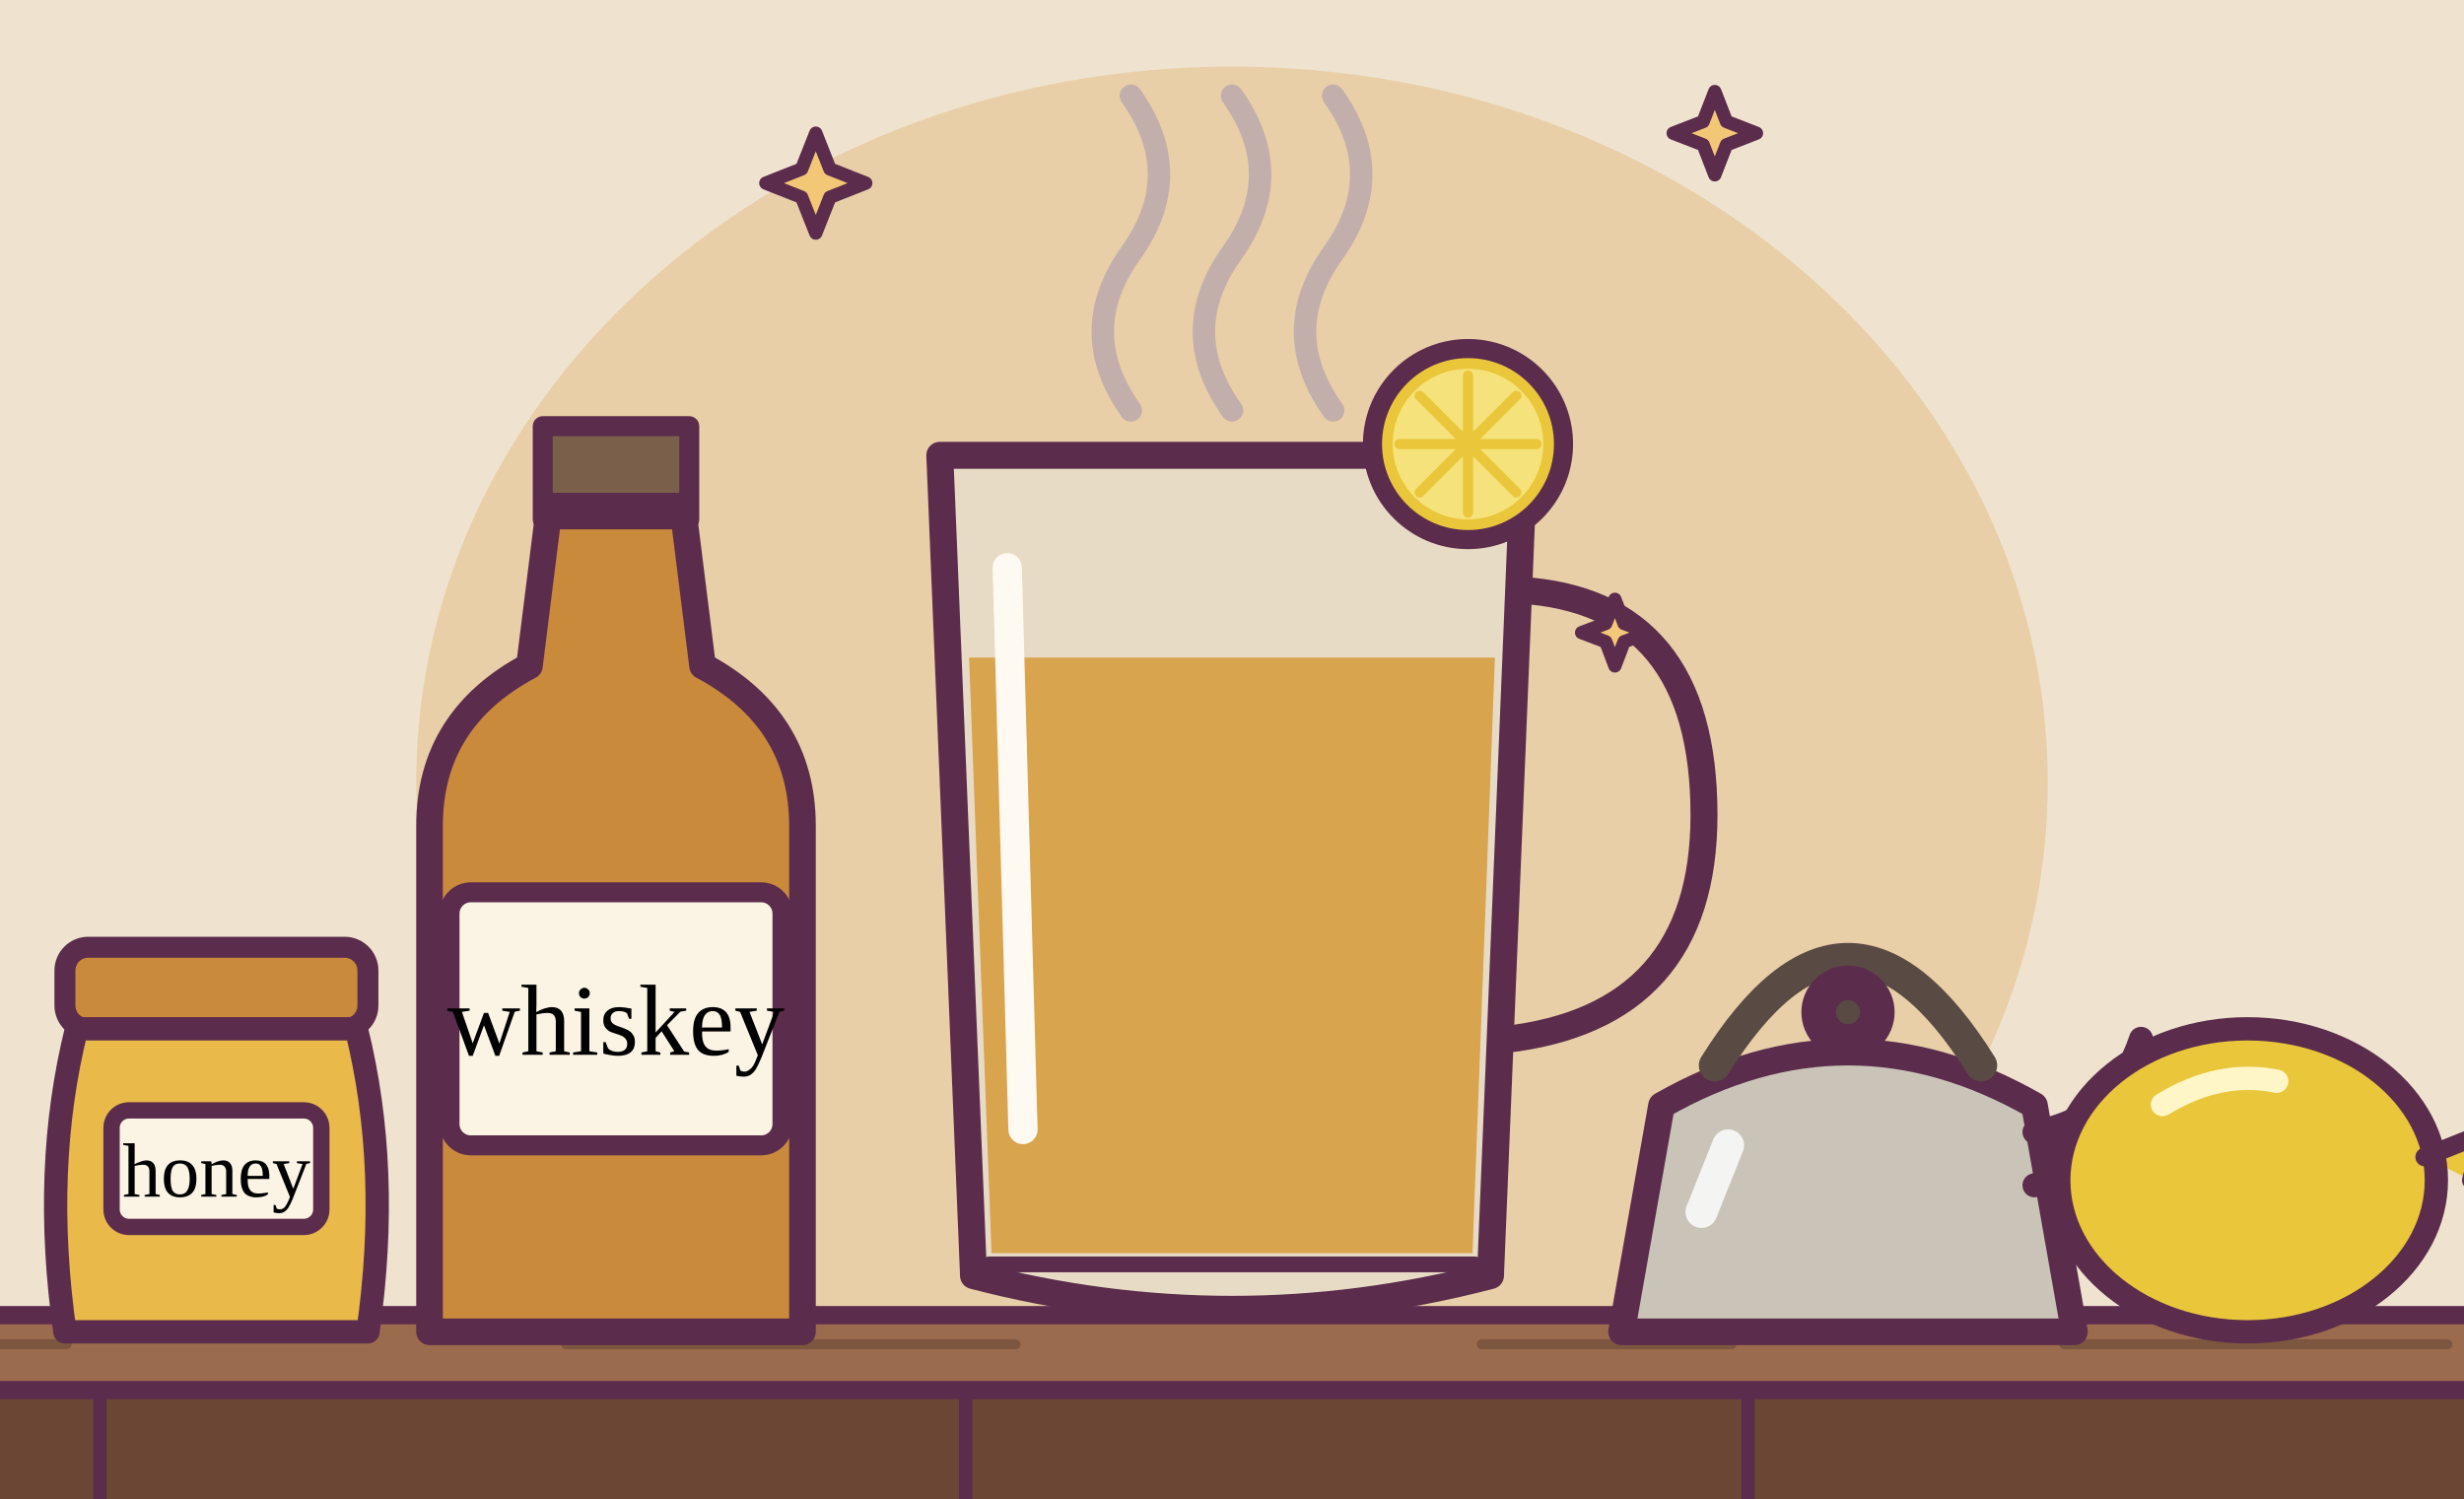
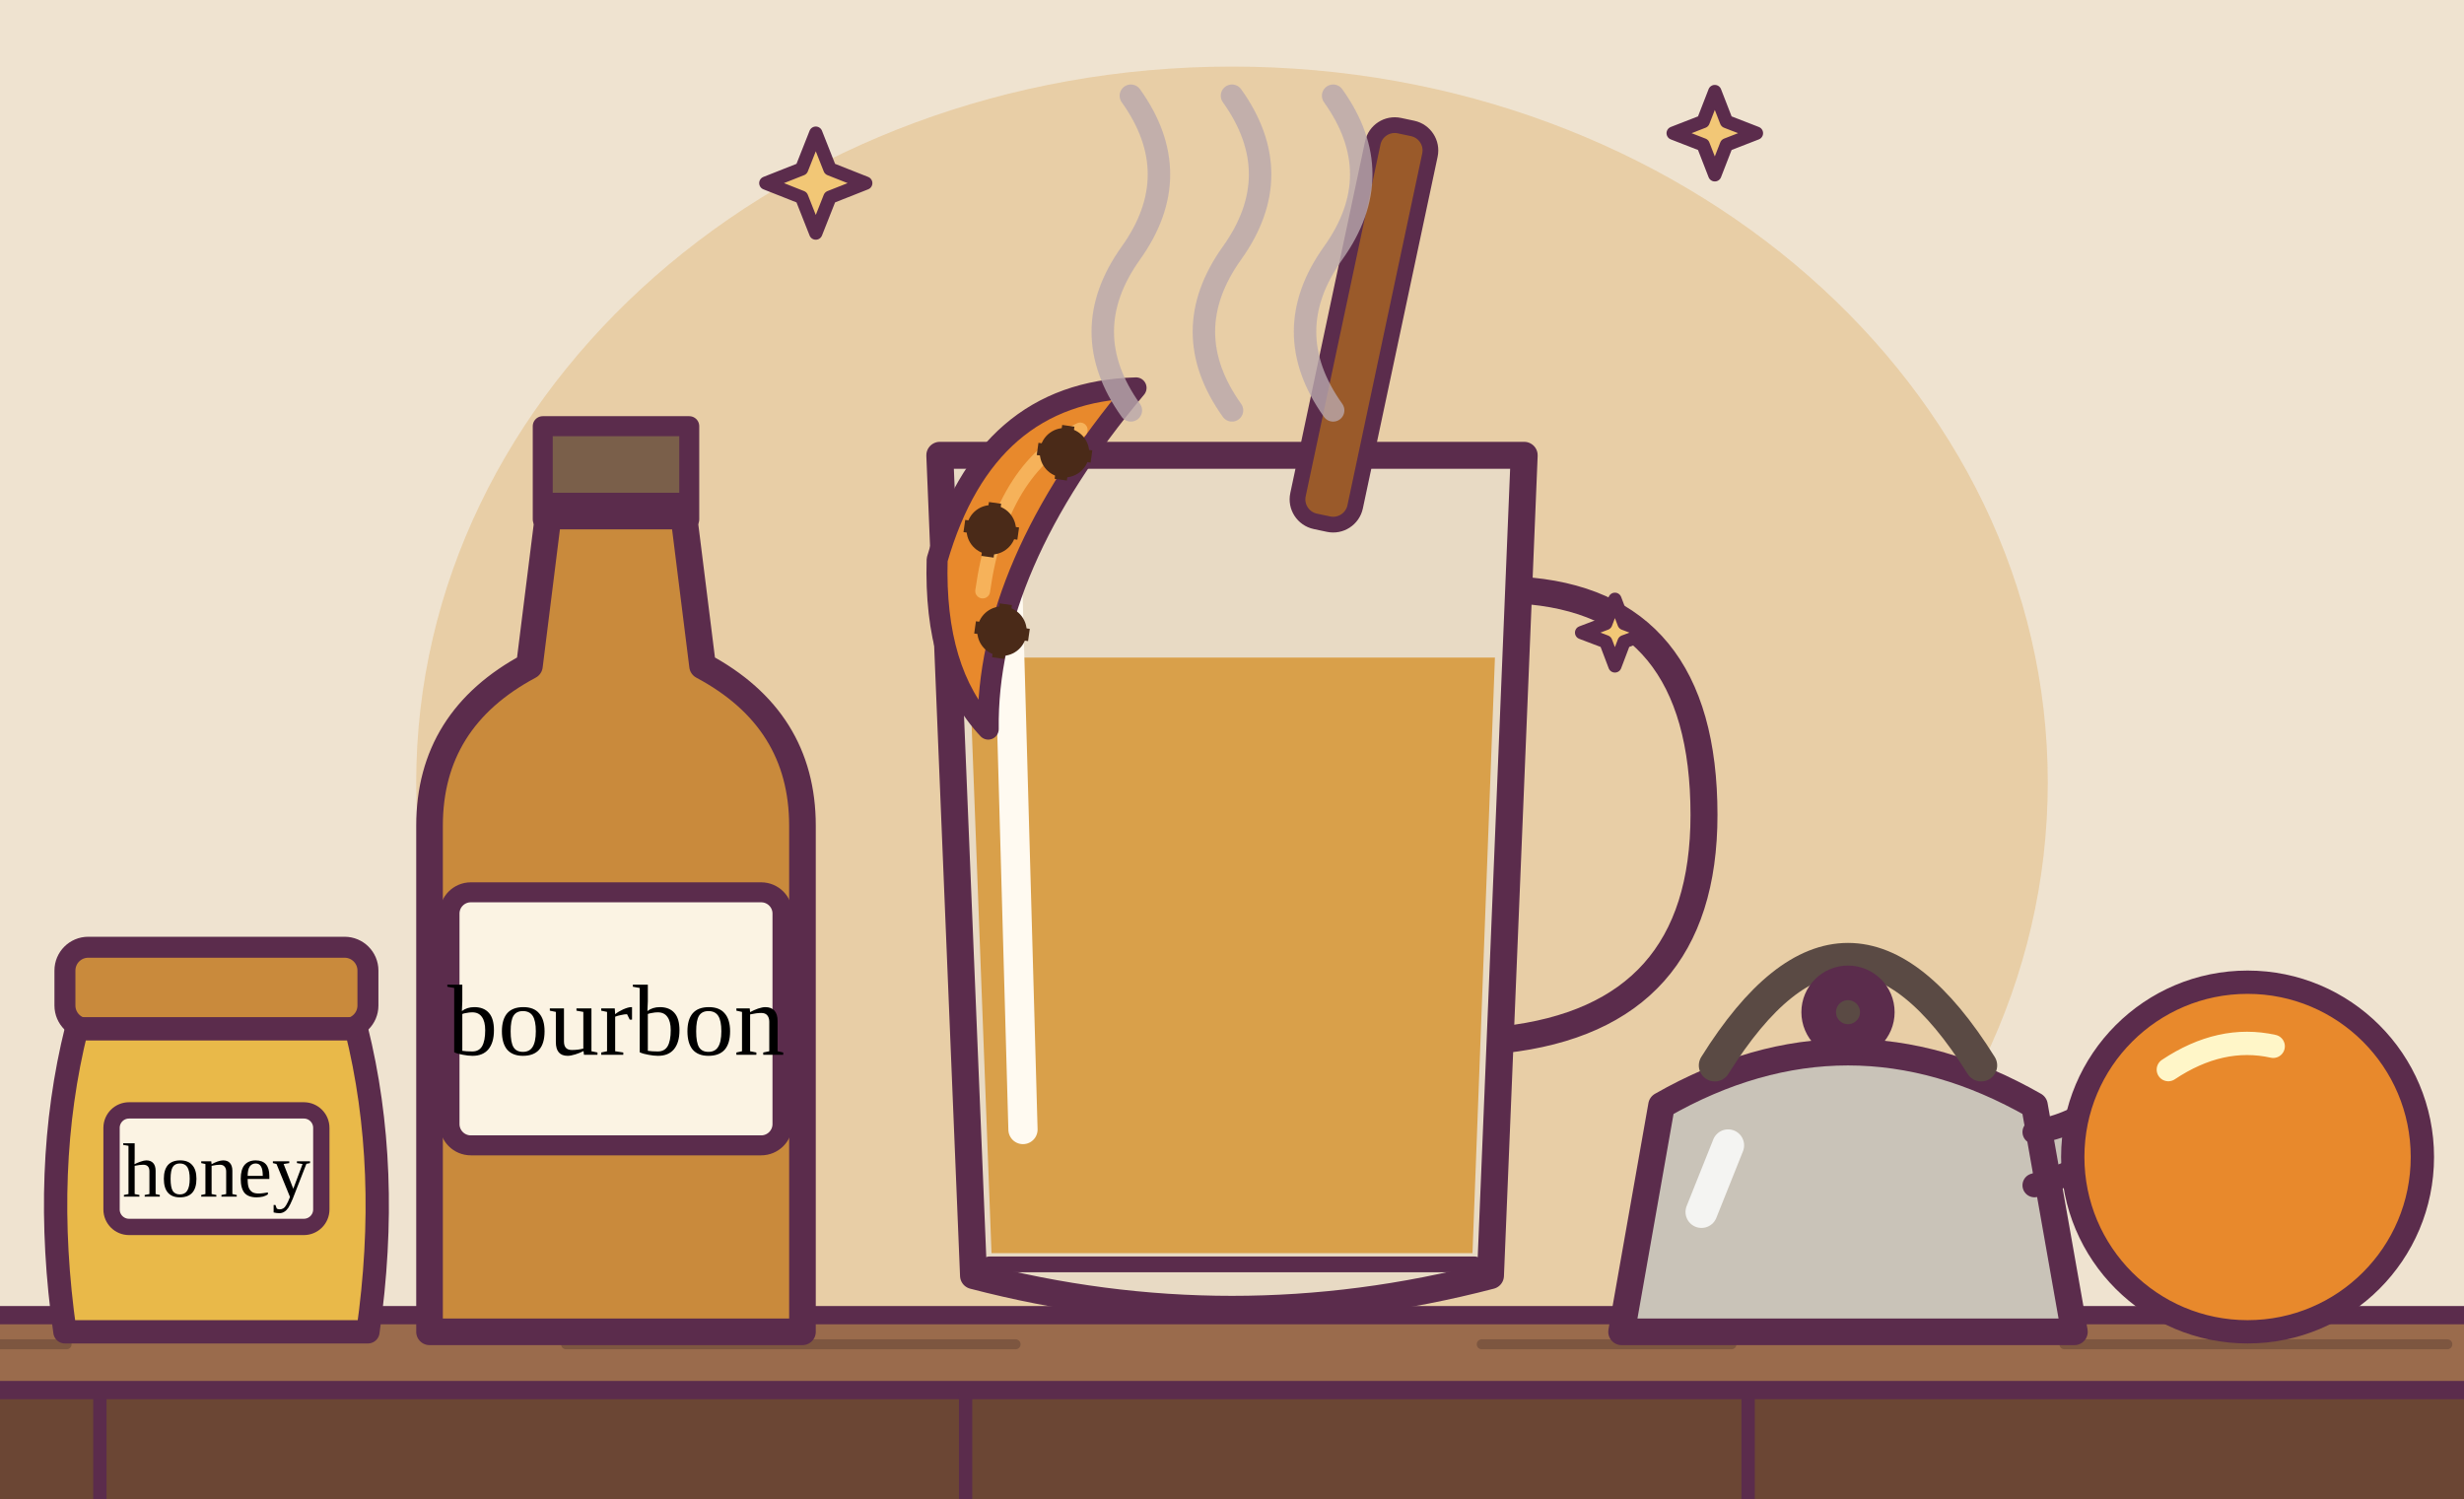
- <svg viewBox="0 0 296 180" role="img" aria-label="a Hot Toddy in a warm mug, garnished with a lemon wheel, next to a jar of honey, a bottle of whiskey, a kettle and a lemon">
+ <svg viewBox="0 0 296 180" role="img" aria-label="a Hot Toddy in a warm mug, garnished with a cinnamon stick and an orange peel studded with cloves, next to a jar of honey, a bottle of bourbon, a kettle and an orange">
  <g transform="translate(-52 -24)">
    <g filter="url(#wash)">
      <rect x="0" y="0" width="400" height="236" fill="#efe3d0" />
-       <ellipse cx="200" cy="118" rx="98" ry="86" fill="#d9a44e" opacity=".32" />
+       <ellipse cx="200" cy="118" rx="98" ry="86" fill="#d9a04a" opacity=".32" />
    </g>
    <rect x="0" y="182" width="400" height="54" fill="#6e4b39" />
    <g filter="url(#wash)">
      <rect x="0" y="182" width="400" height="9" fill="#9a6b4c" />
      <rect x="0" y="191" width="400" height="45" fill="#6b4634" />
    </g>
    <g filter="url(#crayon)" fill="none" stroke="#5b2c4c" stroke-width="2.2" stroke-linecap="round" stroke-linejoin="round">
      <path d="M0 182 H400 M0 191 H400" />
      <path d="M64 191 V236" stroke-width="1.6" />
      <path d="M168 191 V236" stroke-width="1.6" />
      <path d="M262 191 V236" stroke-width="1.6" />
      <path d="M352 191 V236" stroke-width="1.6" />
      <path d="M22 185.5 h38" stroke="#7d5640" stroke-width="1.2" />
      <path d="M120 185.5 h54" stroke="#7d5640" stroke-width="1.2" />
      <path d="M230 185.5 h30" stroke="#7d5640" stroke-width="1.2" />
      <path d="M300 185.5 h46" stroke="#7d5640" stroke-width="1.2" />
    </g>
    <g transform="translate(78 184)">
      <g transform="translate(0 0) scale(1.4)">
        <g filter="url(#wash)">
          <path d="M-13 0 Q-15 -14 -12 -26 L12 -26 Q15 -14 13 0Z" fill="#e9b949" />
          <rect x="-13" y="-33" width="26" height="7" rx="2" fill="#c98a3c" />
          <rect x="-9" y="-19" width="18" height="10" rx="1.5" fill="#fbf3e3" />
        </g>
        <g filter="url(#crayon)" fill="none" stroke="#5b2c4c" stroke-width="2.6" stroke-linecap="round" stroke-linejoin="round">
          <path d="M-13 0 Q-15 -14 -12 -26 L12 -26 Q15 -14 13 0Z" stroke-width="2" />
          <rect x="-13" y="-33" width="26" height="7" rx="2" stroke-width="1.8" />
          <rect x="-9" y="-19" width="18" height="10" rx="1.5" stroke-width="1.4" />
        </g>
        <text class="letter" x="0" y="-11.6" font-size="6.6" text-anchor="middle">honey</text>
      </g>
    </g>
    <g transform="translate(126 184)">
      <g transform="translate(0 0) scale(1.6)">
        <g filter="url(#wash)">
          <path d="M-14 0 L-14 -38 Q-14 -46 -6.5 -50 L-5 -62 L5 -62 L6.5 -50 Q14 -46 14 -38 L14 0Z" fill="#c98a3c" />
          <rect x="-12.5" y="-33" width="25" height="19" rx="1.6" fill="#fbf3e3" />
          <path d="M-5.5 -68 h11 v7 h-11Z" fill="#7a5f4a" />
        </g>
        <g filter="url(#crayon)" fill="none" stroke="#5b2c4c" stroke-width="2.6" stroke-linecap="round" stroke-linejoin="round">
          <path d="M-14 0 L-14 -38 Q-14 -46 -6.5 -50 L-5 -62 L5 -62 L6.5 -50 Q14 -46 14 -38 L14 0Z" stroke-width="2" />
          <rect x="-12.5" y="-33" width="25" height="19" rx="1.6" stroke-width="1.5" />
          <path d="M-5.5 -68 h11 v7 h-11Z" stroke-width="1.5" />
        </g>
-         <text class="letter" x="0" y="-20.8" font-size="7.6" text-anchor="middle" textLength="22" lengthAdjust="spacingAndGlyphs">whiskey</text>
+         <text class="letter" x="0" y="-20.8" font-size="7.6" text-anchor="middle" textLength="22" lengthAdjust="spacingAndGlyphs">bourbon</text>
      </g>
    </g>
    <g transform="translate(274 184)">
      <g transform="translate(0 -19.2) scale(1.6)">
        <g filter="url(#wash)">
          <path d="M-17 12 L-14 -5 Q0 -13 14 -5 L17 12Z" fill="#c9c3b8" />
          <path d="M14 1 Q24 -2 26 -10 L22 -10 Q20 -4 14 -3Z" fill="#c9c3b8" />
        </g>
        <g filter="url(#crayon)" fill="none" stroke="#5b2c4c" stroke-width="2.6" stroke-linecap="round" stroke-linejoin="round">
          <path d="M-17 12 L-14 -5 Q0 -13 14 -5 L17 12Z" stroke-width="2" />
          <path d="M14 1 Q24 -2 26 -10 M14 -3 Q20 -4 22 -10" stroke-width="1.8" />
          <path d="M-10 -8 Q0 -24 10 -8" stroke-width="2.4" stroke="#5a4a44" />
          <circle cx="0" cy="-12" r="2.2" fill="#5a4a44" />
          <path d="M-11 3 L-9 -2" stroke="#f4f4f2" stroke-width="2.4" />
        </g>
      </g>
    </g>
    <g transform="translate(322 184)">
      <g transform="translate(0 0) scale(1.4)">
        <g filter="url(#wash)">
-           <ellipse cx="0" cy="-13" rx="16.2" ry="13" fill="#e9c63a" />
-           <path d="M15.2 -15 l5 -2 l-1 4Z" fill="#e9c63a" />
+           <ellipse cx="0" cy="-15" rx="15" ry="15" fill="#e8892c" />
        </g>
        <g filter="url(#crayon)" fill="none" stroke="#5b2c4c" stroke-width="2.6" stroke-linecap="round" stroke-linejoin="round">
-           <ellipse cx="0" cy="-13" rx="16.2" ry="13" stroke-width="2" />
-           <path d="M-7.3 -19.5 q4.9 -3 9.8 -2" stroke="#fff6c8" stroke-width="2" />
-           <path d="M15.2 -15 l5 -2 l-1 4" stroke-width="1.6" />
+           <ellipse cx="0" cy="-15" rx="15" ry="15" stroke-width="2" />
+           <path d="M-6.8 -22.5 q4.5 -3 9 -2" stroke="#fff6c8" stroke-width="2" />
        </g>
      </g>
    </g>
    <g transform="translate(200 184) scale(1.35)">
      <g filter="url(#wash)">
        <path d="M-26 -78 L26 -78 L23 -5 Q0 1 -23 -5Z" fill="#e7f1fb" opacity=".35" />
      </g>
      <clipPath id="hot-toddy-hero">
        <path d="M-24 -76 L24 -76 L21.4 -7 L-21.4 -7Z" />
      </clipPath>
      <g clip-path="url(#hot-toddy-hero)">
        <g filter="url(#wash)">
-           <rect x="-40" y="-60" width="80" height="55" fill="#d9a44e" />
+           <rect x="-40" y="-60" width="80" height="55" fill="#d9a04a" />
        </g>
      </g>
      <g filter="url(#crayon)" fill="none" stroke="#5b2c4c" stroke-width="2.6" stroke-linecap="round" stroke-linejoin="round">
        <path d="M-26 -78 L26 -78 L23 -5 Q0 1 -23 -5Z" stroke-width="2.4" />
        <path d="M25.6 -66 Q42 -65 42 -46 Q42 -28 24.2 -26" stroke-width="2.4" />
        <path d="M-21.6 -6 H21.6" stroke-width="1.4" />
        <path d="M-20 -68 L-18.6 -18" stroke="#fffaf1" stroke-width="2.6" />
      </g>
-       <g transform="translate(21 -79)">
+       <g transform="translate(8 -72) rotate(12)">
        <g filter="url(#wash)">
-           <circle r="8.5" fill="#e9c63a" />
-           <circle r="6.7" fill="#f6e27a" />
+           <rect x="-2.6" y="-36" width="5.2" height="36" rx="2" fill="#9a5a2a" />
        </g>
        <g filter="url(#crayon)" fill="none" stroke="#5b2c4c" stroke-width="2.6" stroke-linecap="round" stroke-linejoin="round">
-           <circle r="8.5" stroke-width="1.7" />
-           <path d="M0 0 L6.1 0 M0 0 L4.3 4.3 M0 0 L0 6.1 M0 0 L-4.3 4.3 M0 0 L-6.1 0 M0 0 L-4.3 -4.3 M0 0 L-0 -6.1 M0 0 L4.3 -4.3" stroke="#e9c63a" stroke-width=".9" />
+           <rect x="-2.6" y="-36" width="5.2" height="36" rx="2" stroke-width="1.4" />
+         </g>
+       </g>
+       <g transform="translate(-18 -72) rotate(8) scale(1.1)">
+         <g transform="scale(-1 1)">
+           <g filter="url(#wash)">
+             <path d="M-7 -12 Q5 -10 7 4 Q6 13 1 17 Q3 4 -7 -12Z" fill="#e8892c" />
+           </g>
+           <g filter="url(#crayon)" fill="none" stroke="#5b2c4c" stroke-width="2.6" stroke-linecap="round" stroke-linejoin="round">
+             <path d="M-7 -12 Q5 -10 7 4 Q6 13 1 17 Q3 4 -7 -12Z" stroke-width="1.7" />
+             <path d="M-3 -8 Q3 -4 3 6" stroke="#f6b25a" stroke-width="1.2" />
+           </g>
+           <circle cx="-2" cy="-6" r="2" fill="#4a2a18" />
+           <path d="M-4.2 -6 h4.4 M-2 -8.2 v4.4" stroke="#4a2a18" stroke-width="1" />
+           <circle cx="3" cy="1" r="2" fill="#4a2a18" />
+           <path d="M0.8 1 h4.4 M3 -1.2 v4.4" stroke="#4a2a18" stroke-width="1" />
+           <circle cx="1" cy="9" r="2" fill="#4a2a18" />
+           <path d="M-1.2 9 h4.4 M1 6.8 v4.4" stroke="#4a2a18" stroke-width="1" />
        </g>
      </g>
      <path class="steam s0" d="M-9 -82 q-5 -7 0 -14 q5 -7 0 -14" stroke="#b9a8ad" stroke-width="2" fill="none" stroke-linecap="round" opacity=".8" />
      <path class="steam s1" d="M0 -82 q-5 -7 0 -14 q5 -7 0 -14" stroke="#b9a8ad" stroke-width="2" fill="none" stroke-linecap="round" opacity=".8" />
      <path class="steam s2" d="M9 -82 q-5 -7 0 -14 q5 -7 0 -14" stroke="#b9a8ad" stroke-width="2" fill="none" stroke-linecap="round" opacity=".8" />
    </g>
    <g class="twinkle" style="transform-origin:150px 46px">
      <path d="M150 40 L151.7 44.3 L156 46 L151.7 47.7 L150 52 L148.3 47.7 L144 46 L148.3 44.3Z" fill="#f2c776" stroke="#5b2c4c" stroke-width="1.6" stroke-linejoin="round" />
    </g>
    <g class="twinkle d2" style="transform-origin:258px 40px">
      <path d="M258 35 L259.4 38.6 L263 40 L259.4 41.4 L258 45 L256.6 41.4 L253 40 L256.6 38.6Z" fill="#f2c776" stroke="#5b2c4c" stroke-width="1.6" stroke-linejoin="round" />
    </g>
    <g class="twinkle d3" style="transform-origin:246px 100px">
      <path d="M246 96 L247.1 98.9 L250 100 L247.1 101.1 L246 104 L244.9 101.1 L242 100 L244.9 98.9Z" fill="#f2c776" stroke="#5b2c4c" stroke-width="1.6" stroke-linejoin="round" />
    </g>
  </g>
</svg>
